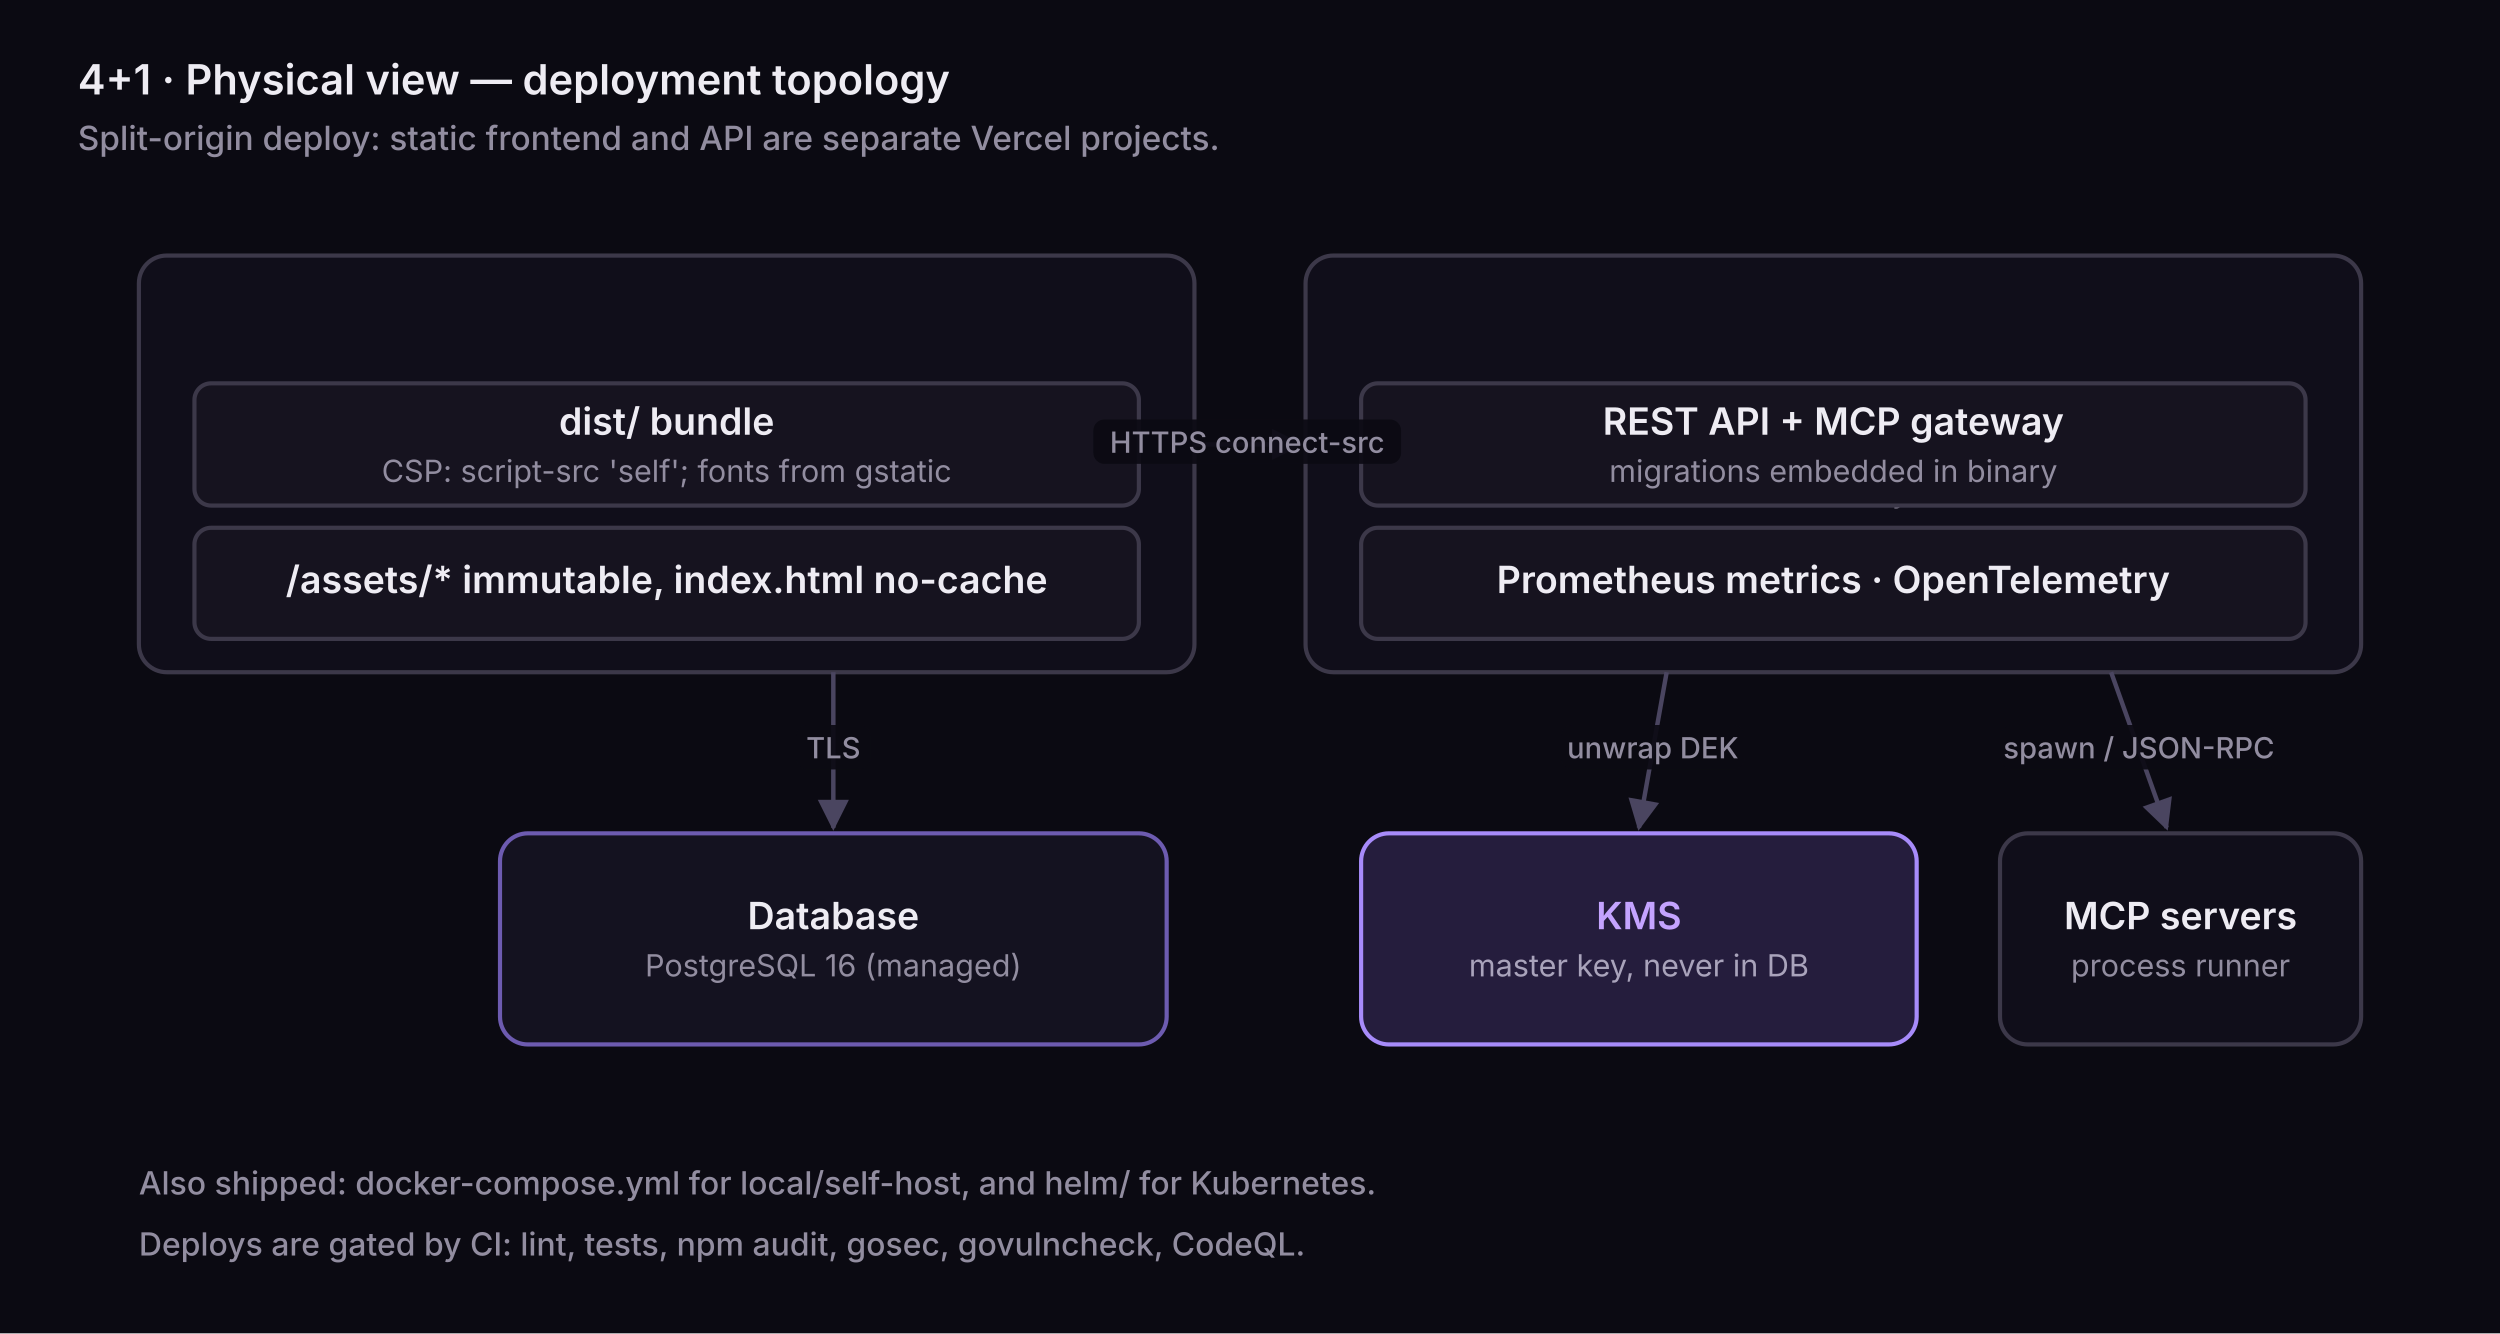
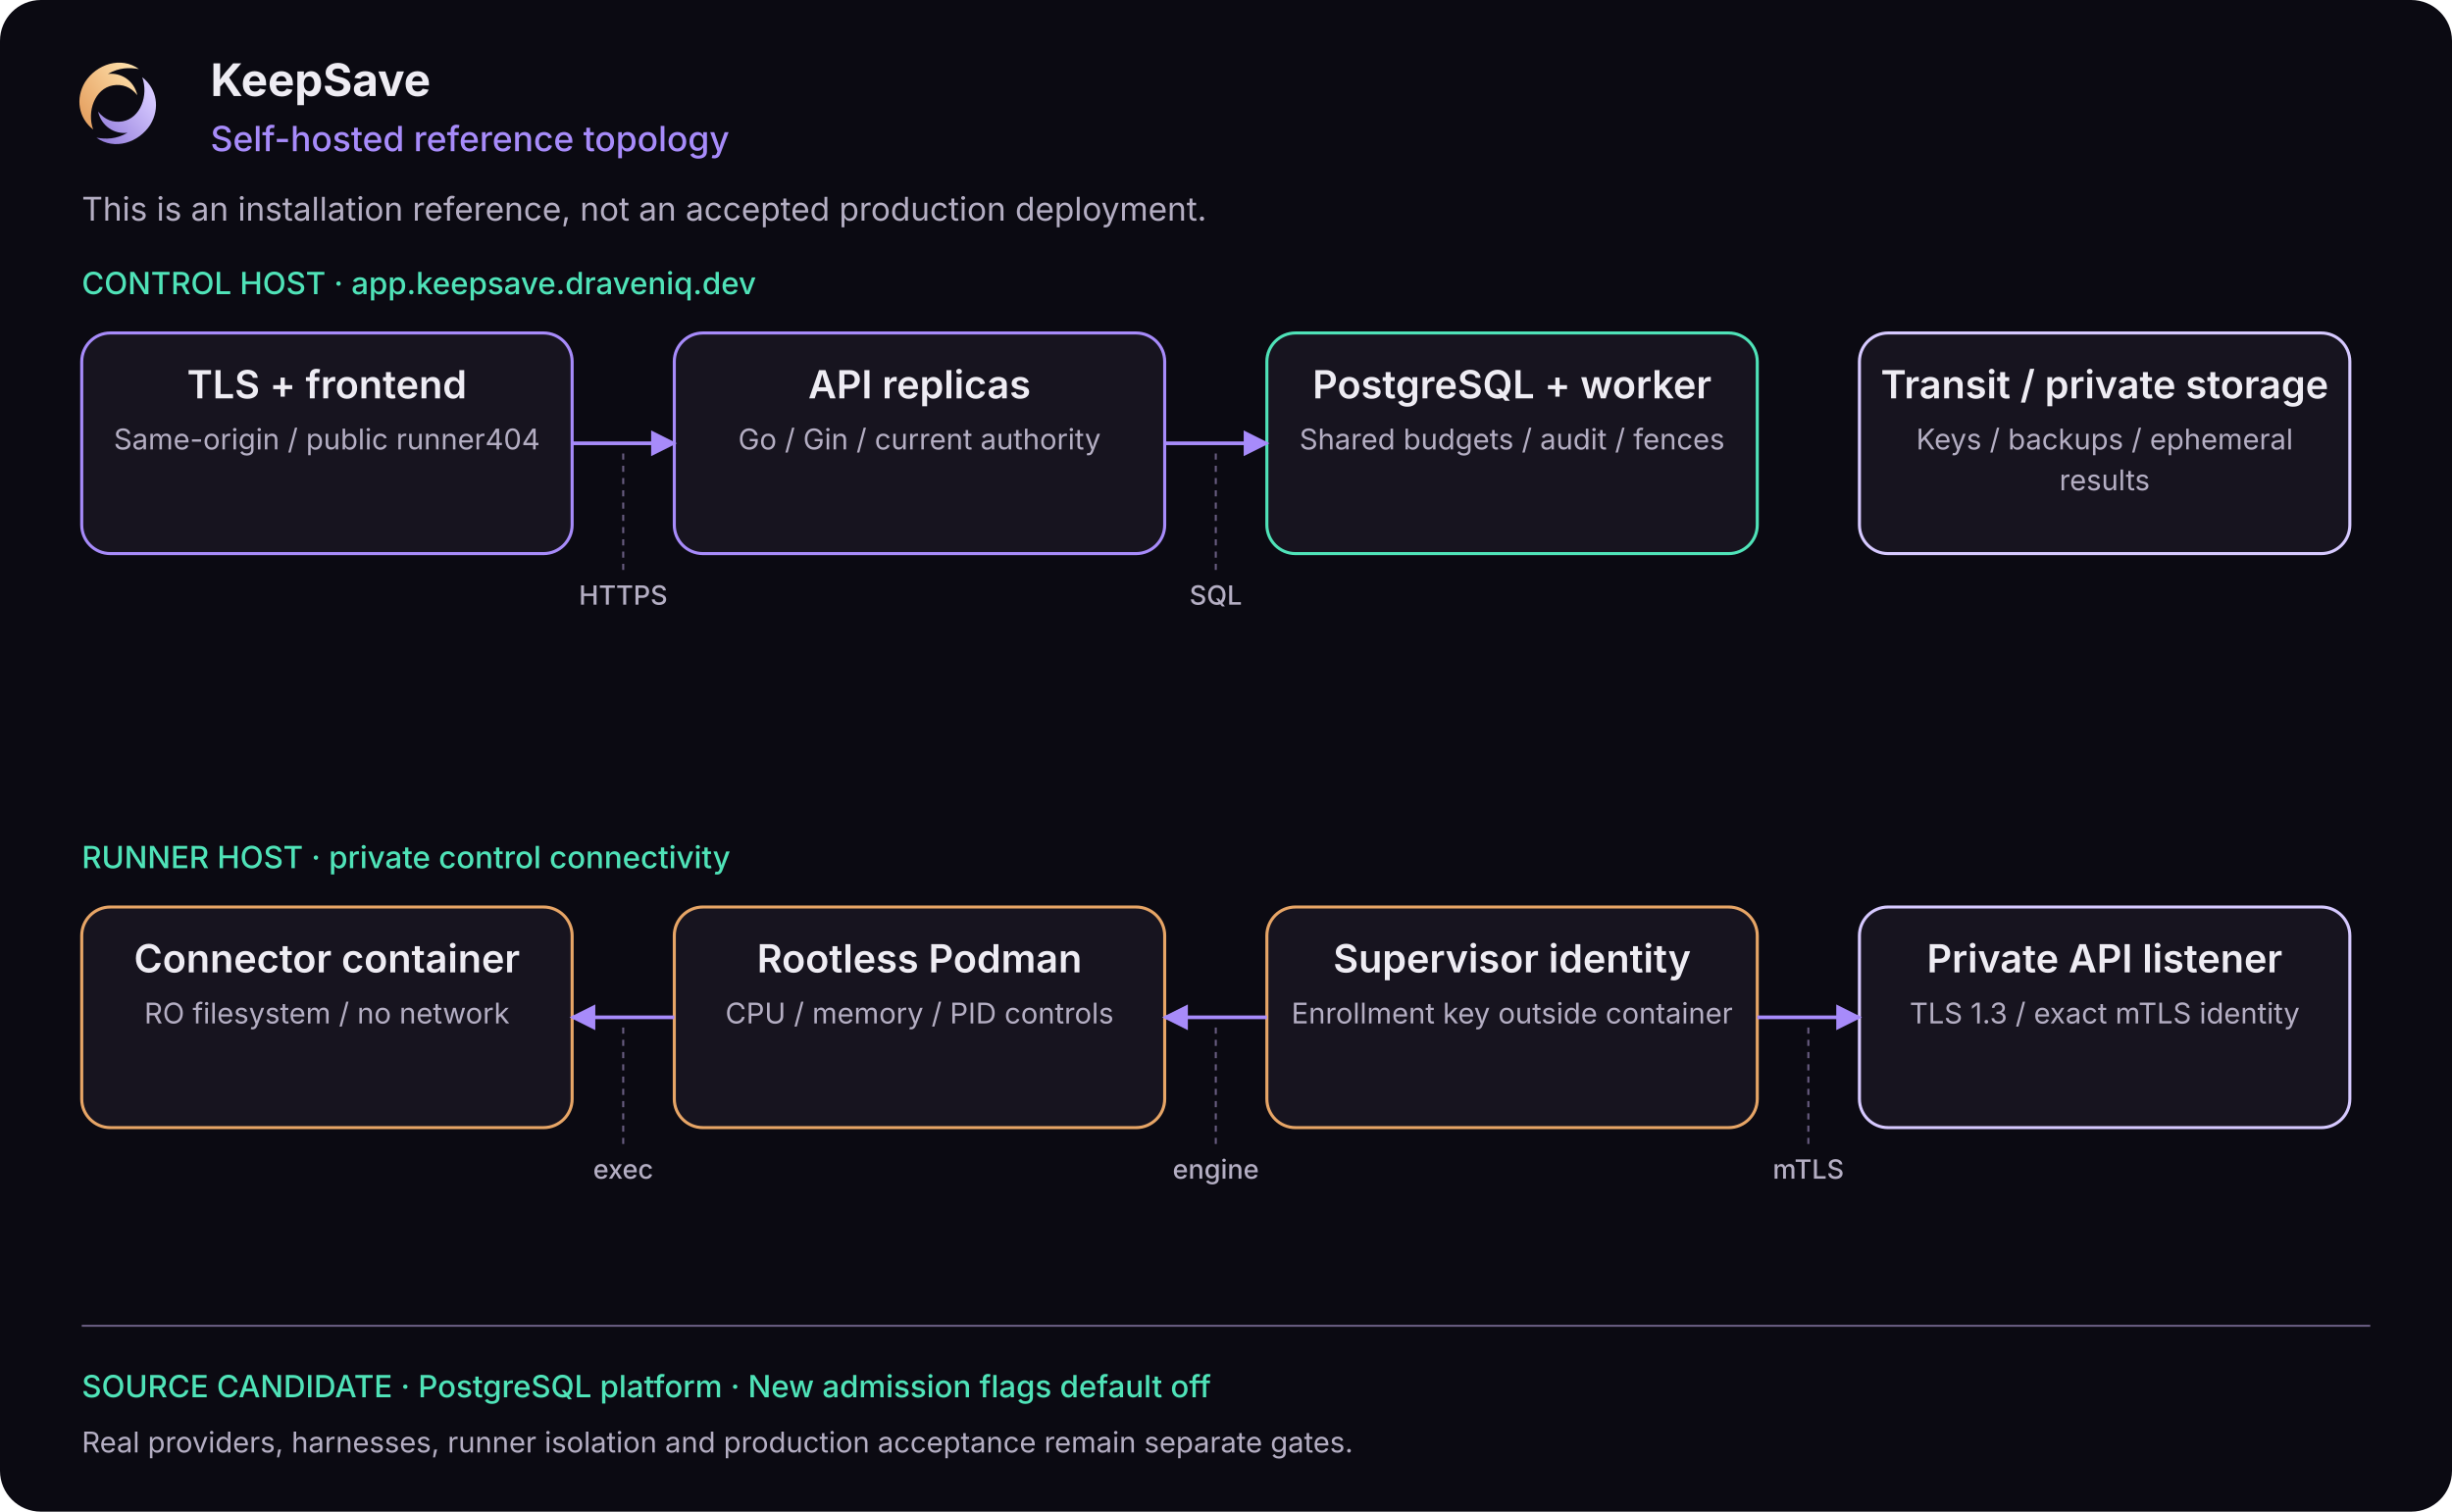
- <svg xmlns="http://www.w3.org/2000/svg" width="900" height="480" viewBox="0 0 900 480" role="img" aria-label="KeepSave — 4+1 Physical view">
+ <svg xmlns="http://www.w3.org/2000/svg" width="1200" height="740" viewBox="0 0 1200 740" role="img" aria-labelledby="title desc">
  <defs>
-     <marker id="a" viewBox="0 0 10 10" refX="9" refY="5" markerWidth="7" markerHeight="7" orient="auto-start-reverse">
-       <path d="M0 0 L10 5 L0 10 z" fill="#4a4560" />
+     <marker id="arrow" viewBox="0 0 10 10" refX="9" refY="5" markerWidth="7" markerHeight="7" orient="auto-start-reverse">
+       <path d="M0 0L10 5L0 10Z" fill="#a78bfa" />
    </marker>
  </defs>
-   <rect width="900" height="480" fill="#0b0a12" />
-   <text x="28" y="34" font-family="Geist, Inter, ui-sans-serif, system-ui, sans-serif" font-size="15" font-weight="600" fill="#eeecf3" text-anchor="start">4+1 · Physical view — deployment topology</text>
-   <text x="28" y="54" font-family="Geist, Inter, ui-sans-serif, system-ui, sans-serif" font-size="12" font-weight="500" fill="#928da0" text-anchor="start">Split-origin deploy: static frontend and API are separate Vercel projects.</text>
-   <rect x="50" y="92" width="380" height="150" rx="10" fill="#100e1a" stroke="#3c3849" stroke-width="1.5" />
-   <text x="240.0" y="164.0" font-family="Geist, Inter, ui-sans-serif, system-ui, sans-serif" font-size="13.5" font-weight="600" fill="#eeecf3" text-anchor="middle">Vercel — keep-save</text>
-   <text x="240.0" y="181.0" font-family="Geist Mono, ui-monospace, SFMono-Regular, Menlo, monospace" font-size="10" font-weight="400" fill="#928da0" text-anchor="middle">static SPA + CDN</text>
-   <rect x="70" y="138" width="340" height="44" rx="6" fill="#16131f" stroke="#3c3849" stroke-width="1.5" />
-   <text x="240.0" y="156.5" font-family="Geist, Inter, ui-sans-serif, system-ui, sans-serif" font-size="13.5" font-weight="600" fill="#eeecf3" text-anchor="middle">dist/ bundle</text>
-   <text x="240.0" y="173.5" font-family="Geist, Inter, ui-sans-serif, system-ui, sans-serif" font-size="11" font-weight="400" fill="#928da0" text-anchor="middle">CSP: script-src 'self'; fonts from gstatic</text>
-   <rect x="70" y="190" width="340" height="40" rx="6" fill="#16131f" stroke="#3c3849" stroke-width="1.5" />
-   <text x="240.0" y="213.5" font-family="Geist, Inter, ui-sans-serif, system-ui, sans-serif" font-size="13.5" font-weight="600" fill="#eeecf3" text-anchor="middle">/assets/* immutable, index.html no-cache</text>
-   <rect x="470" y="92" width="380" height="150" rx="10" fill="#100e1a" stroke="#3c3849" stroke-width="1.5" />
-   <text x="660.0" y="164.0" font-family="Geist, Inter, ui-sans-serif, system-ui, sans-serif" font-size="13.5" font-weight="600" fill="#eeecf3" text-anchor="middle">Vercel — keep-save-api</text>
-   <text x="660.0" y="181.0" font-family="Geist Mono, ui-monospace, SFMono-Regular, Menlo, monospace" font-size="10" font-weight="400" fill="#928da0" text-anchor="middle">Go binary</text>
-   <rect x="490" y="138" width="340" height="44" rx="6" fill="#16131f" stroke="#3c3849" stroke-width="1.5" />
-   <text x="660.0" y="156.5" font-family="Geist, Inter, ui-sans-serif, system-ui, sans-serif" font-size="13.5" font-weight="600" fill="#eeecf3" text-anchor="middle">REST API + MCP gateway</text>
-   <text x="660.0" y="173.5" font-family="Geist, Inter, ui-sans-serif, system-ui, sans-serif" font-size="11" font-weight="400" fill="#928da0" text-anchor="middle">migrations embedded in binary</text>
-   <rect x="490" y="190" width="340" height="40" rx="6" fill="#16131f" stroke="#3c3849" stroke-width="1.5" />
-   <text x="660.0" y="213.5" font-family="Geist, Inter, ui-sans-serif, system-ui, sans-serif" font-size="13.5" font-weight="600" fill="#eeecf3" text-anchor="middle">Prometheus metrics · OpenTelemetry</text>
-   <rect x="180" y="300" width="240" height="76" rx="10" fill="#141220" stroke="#6d5bb0" stroke-width="1.5" />
-   <text x="300.0" y="334.5" font-family="Geist, Inter, ui-sans-serif, system-ui, sans-serif" font-size="13.5" font-weight="600" fill="#eeecf3" text-anchor="middle">Database</text>
-   <text x="300.0" y="351.5" font-family="Geist, Inter, ui-sans-serif, system-ui, sans-serif" font-size="11" font-weight="400" fill="#928da0" text-anchor="middle">PostgreSQL 16 (managed)</text>
-   <rect x="490" y="300" width="200" height="76" rx="10" fill="#251d3d" stroke="#a78bfa" stroke-width="1.5" />
-   <text x="590.0" y="334.5" font-family="Geist, Inter, ui-sans-serif, system-ui, sans-serif" font-size="13.5" font-weight="600" fill="#c4a3ff" text-anchor="middle">KMS</text>
-   <text x="590.0" y="351.5" font-family="Geist, Inter, ui-sans-serif, system-ui, sans-serif" font-size="11" font-weight="400" fill="#a9a3bb" text-anchor="middle">master key, never in DB</text>
-   <rect x="720" y="300" width="130" height="76" rx="10" fill="#100e1a" stroke="#3c3849" stroke-width="1.5" />
-   <text x="785.0" y="334.5" font-family="Geist, Inter, ui-sans-serif, system-ui, sans-serif" font-size="13.5" font-weight="600" fill="#eeecf3" text-anchor="middle">MCP servers</text>
-   <text x="785.0" y="351.5" font-family="Geist, Inter, ui-sans-serif, system-ui, sans-serif" font-size="11" font-weight="400" fill="#928da0" text-anchor="middle">process runner</text>
-   <path d="M430 160 L468 160" fill="none" stroke="#4a4560" stroke-width="1.6" marker-end="url(#a)" />
-   <rect x="393.6" y="151.0" width="110.8" height="16" rx="4" fill="#0b0a12" opacity="0.92" />
-   <text x="449.0" y="163.0" font-family="Geist, Inter, ui-sans-serif, system-ui, sans-serif" font-size="10.5" font-weight="500" fill="#928da0" text-anchor="middle">HTTPS  connect-src</text>
-   <path d="M300 242 L300 298" fill="none" stroke="#4a4560" stroke-width="1.6" marker-end="url(#a)" />
-   <rect x="286.6" y="261.0" width="26.8" height="16" rx="4" fill="#0b0a12" opacity="0.92" />
-   <text x="300.0" y="273.0" font-family="Geist, Inter, ui-sans-serif, system-ui, sans-serif" font-size="10.5" font-weight="500" fill="#928da0" text-anchor="middle">TLS</text>
-   <path d="M600 242 L590 298" fill="none" stroke="#4a4560" stroke-width="1.6" marker-end="url(#a)" />
-   <rect x="562.0" y="261.0" width="66.0" height="16" rx="4" fill="#0b0a12" opacity="0.92" />
-   <text x="595.0" y="273.0" font-family="Geist, Inter, ui-sans-serif, system-ui, sans-serif" font-size="10.5" font-weight="500" fill="#928da0" text-anchor="middle">unwrap DEK</text>
-   <path d="M760 242 L780 298" fill="none" stroke="#4a4560" stroke-width="1.6" marker-end="url(#a)" />
-   <rect x="720.2" y="261.0" width="99.6" height="16" rx="4" fill="#0b0a12" opacity="0.92" />
-   <text x="770.0" y="273.0" font-family="Geist, Inter, ui-sans-serif, system-ui, sans-serif" font-size="10.5" font-weight="500" fill="#928da0" text-anchor="middle">spawn / JSON-RPC</text>
-   <text x="50" y="430" font-family="Geist, Inter, ui-sans-serif, system-ui, sans-serif" font-size="11.5" font-weight="500" fill="#928da0" text-anchor="start">Also shipped: docker-compose.yml for local/self-host, and helm/ for Kubernetes.</text>
-   <text x="50" y="452" font-family="Geist, Inter, ui-sans-serif, system-ui, sans-serif" font-size="11.5" font-weight="500" fill="#928da0" text-anchor="start">Deploys are gated by CI: lint, tests, npm audit, gosec, govulncheck, CodeQL.</text>
+   <rect width="1200" height="740" rx="20" fill="#0b0a12" />
+   <g transform="translate(32 25) scale(.8)">
+     <defs>
+       <linearGradient id="warm" x1="10" y1="35" x2="44" y2="12" gradientUnits="userSpaceOnUse">
+         <stop stop-color="#e7a566" />
+         <stop offset="1" stop-color="#ffe2ad" />
+       </linearGradient>
+       <linearGradient id="cool" x1="54" y1="29" x2="23" y2="54" gradientUnits="userSpaceOnUse">
+         <stop stop-color="#d6c9ff" />
+         <stop offset="1" stop-color="#9680dc" />
+       </linearGradient>
+     </defs>
+     <path d="M45 11C34 3 19 8 12 19C6 29 8 41 17 48C13 37 18 23 29 21C35 20 40 22 44 27C42 18 34 13 26 14C33 10 39 10 45 11Z" fill="url(#warm)" />
+     <path d="M19 53C30 61 45 56 52 45C58 35 56 23 47 16C51 27 46 41 35 43C29 44 24 42 20 37C22 46 30 51 38 50C31 54 25 54 19 53Z" fill="url(#cool)" />
+   </g>
+   <text x="103" y="47" fill="#eeecf3" font-family="Geist, Inter, ui-sans-serif, system-ui, sans-serif" font-size="22" font-weight="650" text-anchor="start">KeepSave</text>
+   <text x="103" y="74" fill="#a78bfa" font-family="Geist, Inter, ui-sans-serif, system-ui, sans-serif" font-size="17" font-weight="550" text-anchor="start">Self-hosted reference topology</text>
+   <text x="40" y="108" fill="#b4aec3" font-family="Geist, Inter, ui-sans-serif, system-ui, sans-serif" font-size="16" font-weight="400" text-anchor="start">This is an installation reference, not an accepted production deployment.</text>
+   <path d="M40 649H1160" stroke="#685c80" />
+   <text x="40" y="684" fill="#4fe3b8" font-family="Geist, Inter, ui-sans-serif, system-ui, sans-serif" font-size="15" font-weight="500" text-anchor="start">SOURCE CANDIDATE · PostgreSQL platform · New admission flags default off</text>
+   <text x="40" y="711" fill="#b4aec3" font-family="Geist, Inter, ui-sans-serif, system-ui, sans-serif" font-size="14" font-weight="400" text-anchor="start">Real providers, harnesses, runner isolation and production acceptance remain separate gates.</text>
+   <text x="40" y="144" fill="#4fe3b8" font-family="Geist, Inter, ui-sans-serif, system-ui, sans-serif" font-size="15" font-weight="550" text-anchor="start">CONTROL HOST · app.keepsave.draveniq.dev</text>
+   <rect x="40" y="163" width="240" height="108" rx="14" fill="#17141f" stroke="#a78bfa" stroke-width="1.5" />
+   <text x="160.0" y="195" fill="#eeecf3" font-family="Geist, Inter, ui-sans-serif, system-ui, sans-serif" font-size="19" font-weight="600" text-anchor="middle">TLS + frontend</text>
+   <text x="160.0" y="220" fill="#b4aec3" font-family="Geist, Inter, ui-sans-serif, system-ui, sans-serif" font-size="14" font-weight="400" text-anchor="middle">Same-origin / public runner404</text>
+   <rect x="330" y="163" width="240" height="108" rx="14" fill="#17141f" stroke="#a78bfa" stroke-width="1.5" />
+   <text x="450.0" y="195" fill="#eeecf3" font-family="Geist, Inter, ui-sans-serif, system-ui, sans-serif" font-size="19" font-weight="600" text-anchor="middle">API replicas</text>
+   <text x="450.0" y="220" fill="#b4aec3" font-family="Geist, Inter, ui-sans-serif, system-ui, sans-serif" font-size="14" font-weight="400" text-anchor="middle">Go / Gin / current authority</text>
+   <rect x="620" y="163" width="240" height="108" rx="14" fill="#17141f" stroke="#4fe3b8" stroke-width="1.5" />
+   <text x="740.0" y="195" fill="#eeecf3" font-family="Geist, Inter, ui-sans-serif, system-ui, sans-serif" font-size="19" font-weight="600" text-anchor="middle">PostgreSQL + worker</text>
+   <text x="740.0" y="220" fill="#b4aec3" font-family="Geist, Inter, ui-sans-serif, system-ui, sans-serif" font-size="14" font-weight="400" text-anchor="middle">Shared budgets / audit / fences</text>
+   <rect x="910" y="163" width="240" height="108" rx="14" fill="#17141f" stroke="#d6c9ff" stroke-width="1.5" />
+   <text x="1030.0" y="195" fill="#eeecf3" font-family="Geist, Inter, ui-sans-serif, system-ui, sans-serif" font-size="19" font-weight="600" text-anchor="middle">Transit / private storage</text>
+   <text x="1030.0" y="220" fill="#b4aec3" font-family="Geist, Inter, ui-sans-serif, system-ui, sans-serif" font-size="14" font-weight="400" text-anchor="middle">Keys / backups / ephemeral</text>
+   <text x="1030.0" y="240" fill="#b4aec3" font-family="Geist, Inter, ui-sans-serif, system-ui, sans-serif" font-size="14" font-weight="400" text-anchor="middle">results</text>
+   <path d="M305.0 222.0V280" stroke="#685c80" stroke-dasharray="3 3" fill="none" />
+   <path d="M280 217.0L330 217.0" fill="none" stroke="#a78bfa" stroke-width="1.8" marker-end="url(#arrow)" />
+   <text x="305.0" y="296" fill="#b4aec3" font-family="Geist, Inter, ui-sans-serif, system-ui, sans-serif" font-size="13" font-weight="500" text-anchor="middle">HTTPS</text>
+   <path d="M595.0 222.0V280" stroke="#685c80" stroke-dasharray="3 3" fill="none" />
+   <path d="M570 217.0L620 217.0" fill="none" stroke="#a78bfa" stroke-width="1.8" marker-end="url(#arrow)" />
+   <text x="595.0" y="296" fill="#b4aec3" font-family="Geist, Inter, ui-sans-serif, system-ui, sans-serif" font-size="13" font-weight="500" text-anchor="middle">SQL</text>
+   <text x="40" y="425" fill="#4fe3b8" font-family="Geist, Inter, ui-sans-serif, system-ui, sans-serif" font-size="15" font-weight="550" text-anchor="start">RUNNER HOST · private control connectivity</text>
+   <rect x="40" y="444" width="240" height="108" rx="14" fill="#17141f" stroke="#e7a566" stroke-width="1.5" />
+   <text x="160.0" y="476" fill="#eeecf3" font-family="Geist, Inter, ui-sans-serif, system-ui, sans-serif" font-size="19" font-weight="600" text-anchor="middle">Connector container</text>
+   <text x="160.0" y="501" fill="#b4aec3" font-family="Geist, Inter, ui-sans-serif, system-ui, sans-serif" font-size="14" font-weight="400" text-anchor="middle">RO filesystem / no network</text>
+   <rect x="330" y="444" width="240" height="108" rx="14" fill="#17141f" stroke="#e7a566" stroke-width="1.5" />
+   <text x="450.0" y="476" fill="#eeecf3" font-family="Geist, Inter, ui-sans-serif, system-ui, sans-serif" font-size="19" font-weight="600" text-anchor="middle">Rootless Podman</text>
+   <text x="450.0" y="501" fill="#b4aec3" font-family="Geist, Inter, ui-sans-serif, system-ui, sans-serif" font-size="14" font-weight="400" text-anchor="middle">CPU / memory / PID controls</text>
+   <rect x="620" y="444" width="240" height="108" rx="14" fill="#17141f" stroke="#e7a566" stroke-width="1.5" />
+   <text x="740.0" y="476" fill="#eeecf3" font-family="Geist, Inter, ui-sans-serif, system-ui, sans-serif" font-size="19" font-weight="600" text-anchor="middle">Supervisor identity</text>
+   <text x="740.0" y="501" fill="#b4aec3" font-family="Geist, Inter, ui-sans-serif, system-ui, sans-serif" font-size="14" font-weight="400" text-anchor="middle">Enrollment key outside container</text>
+   <rect x="910" y="444" width="240" height="108" rx="14" fill="#17141f" stroke="#d6c9ff" stroke-width="1.5" />
+   <text x="1030.0" y="476" fill="#eeecf3" font-family="Geist, Inter, ui-sans-serif, system-ui, sans-serif" font-size="19" font-weight="600" text-anchor="middle">Private API listener</text>
+   <text x="1030.0" y="501" fill="#b4aec3" font-family="Geist, Inter, ui-sans-serif, system-ui, sans-serif" font-size="14" font-weight="400" text-anchor="middle">TLS 1.3 / exact mTLS identity</text>
+   <path d="M305.0 503.0V561" stroke="#685c80" stroke-dasharray="3 3" fill="none" />
+   <path d="M330 498.0L280 498.0" fill="none" stroke="#a78bfa" stroke-width="1.8" marker-end="url(#arrow)" />
+   <text x="305.0" y="577" fill="#b4aec3" font-family="Geist, Inter, ui-sans-serif, system-ui, sans-serif" font-size="13" font-weight="500" text-anchor="middle">exec</text>
+   <path d="M595.0 503.0V561" stroke="#685c80" stroke-dasharray="3 3" fill="none" />
+   <path d="M620 498.0L570 498.0" fill="none" stroke="#a78bfa" stroke-width="1.8" marker-end="url(#arrow)" />
+   <text x="595.0" y="577" fill="#b4aec3" font-family="Geist, Inter, ui-sans-serif, system-ui, sans-serif" font-size="13" font-weight="500" text-anchor="middle">engine</text>
+   <path d="M885.0 503.0V561" stroke="#685c80" stroke-dasharray="3 3" fill="none" />
+   <path d="M860 498.0L910 498.0" fill="none" stroke="#a78bfa" stroke-width="1.8" marker-end="url(#arrow)" />
+   <text x="885.0" y="577" fill="#b4aec3" font-family="Geist, Inter, ui-sans-serif, system-ui, sans-serif" font-size="13" font-weight="500" text-anchor="middle">mTLS</text>
</svg>
